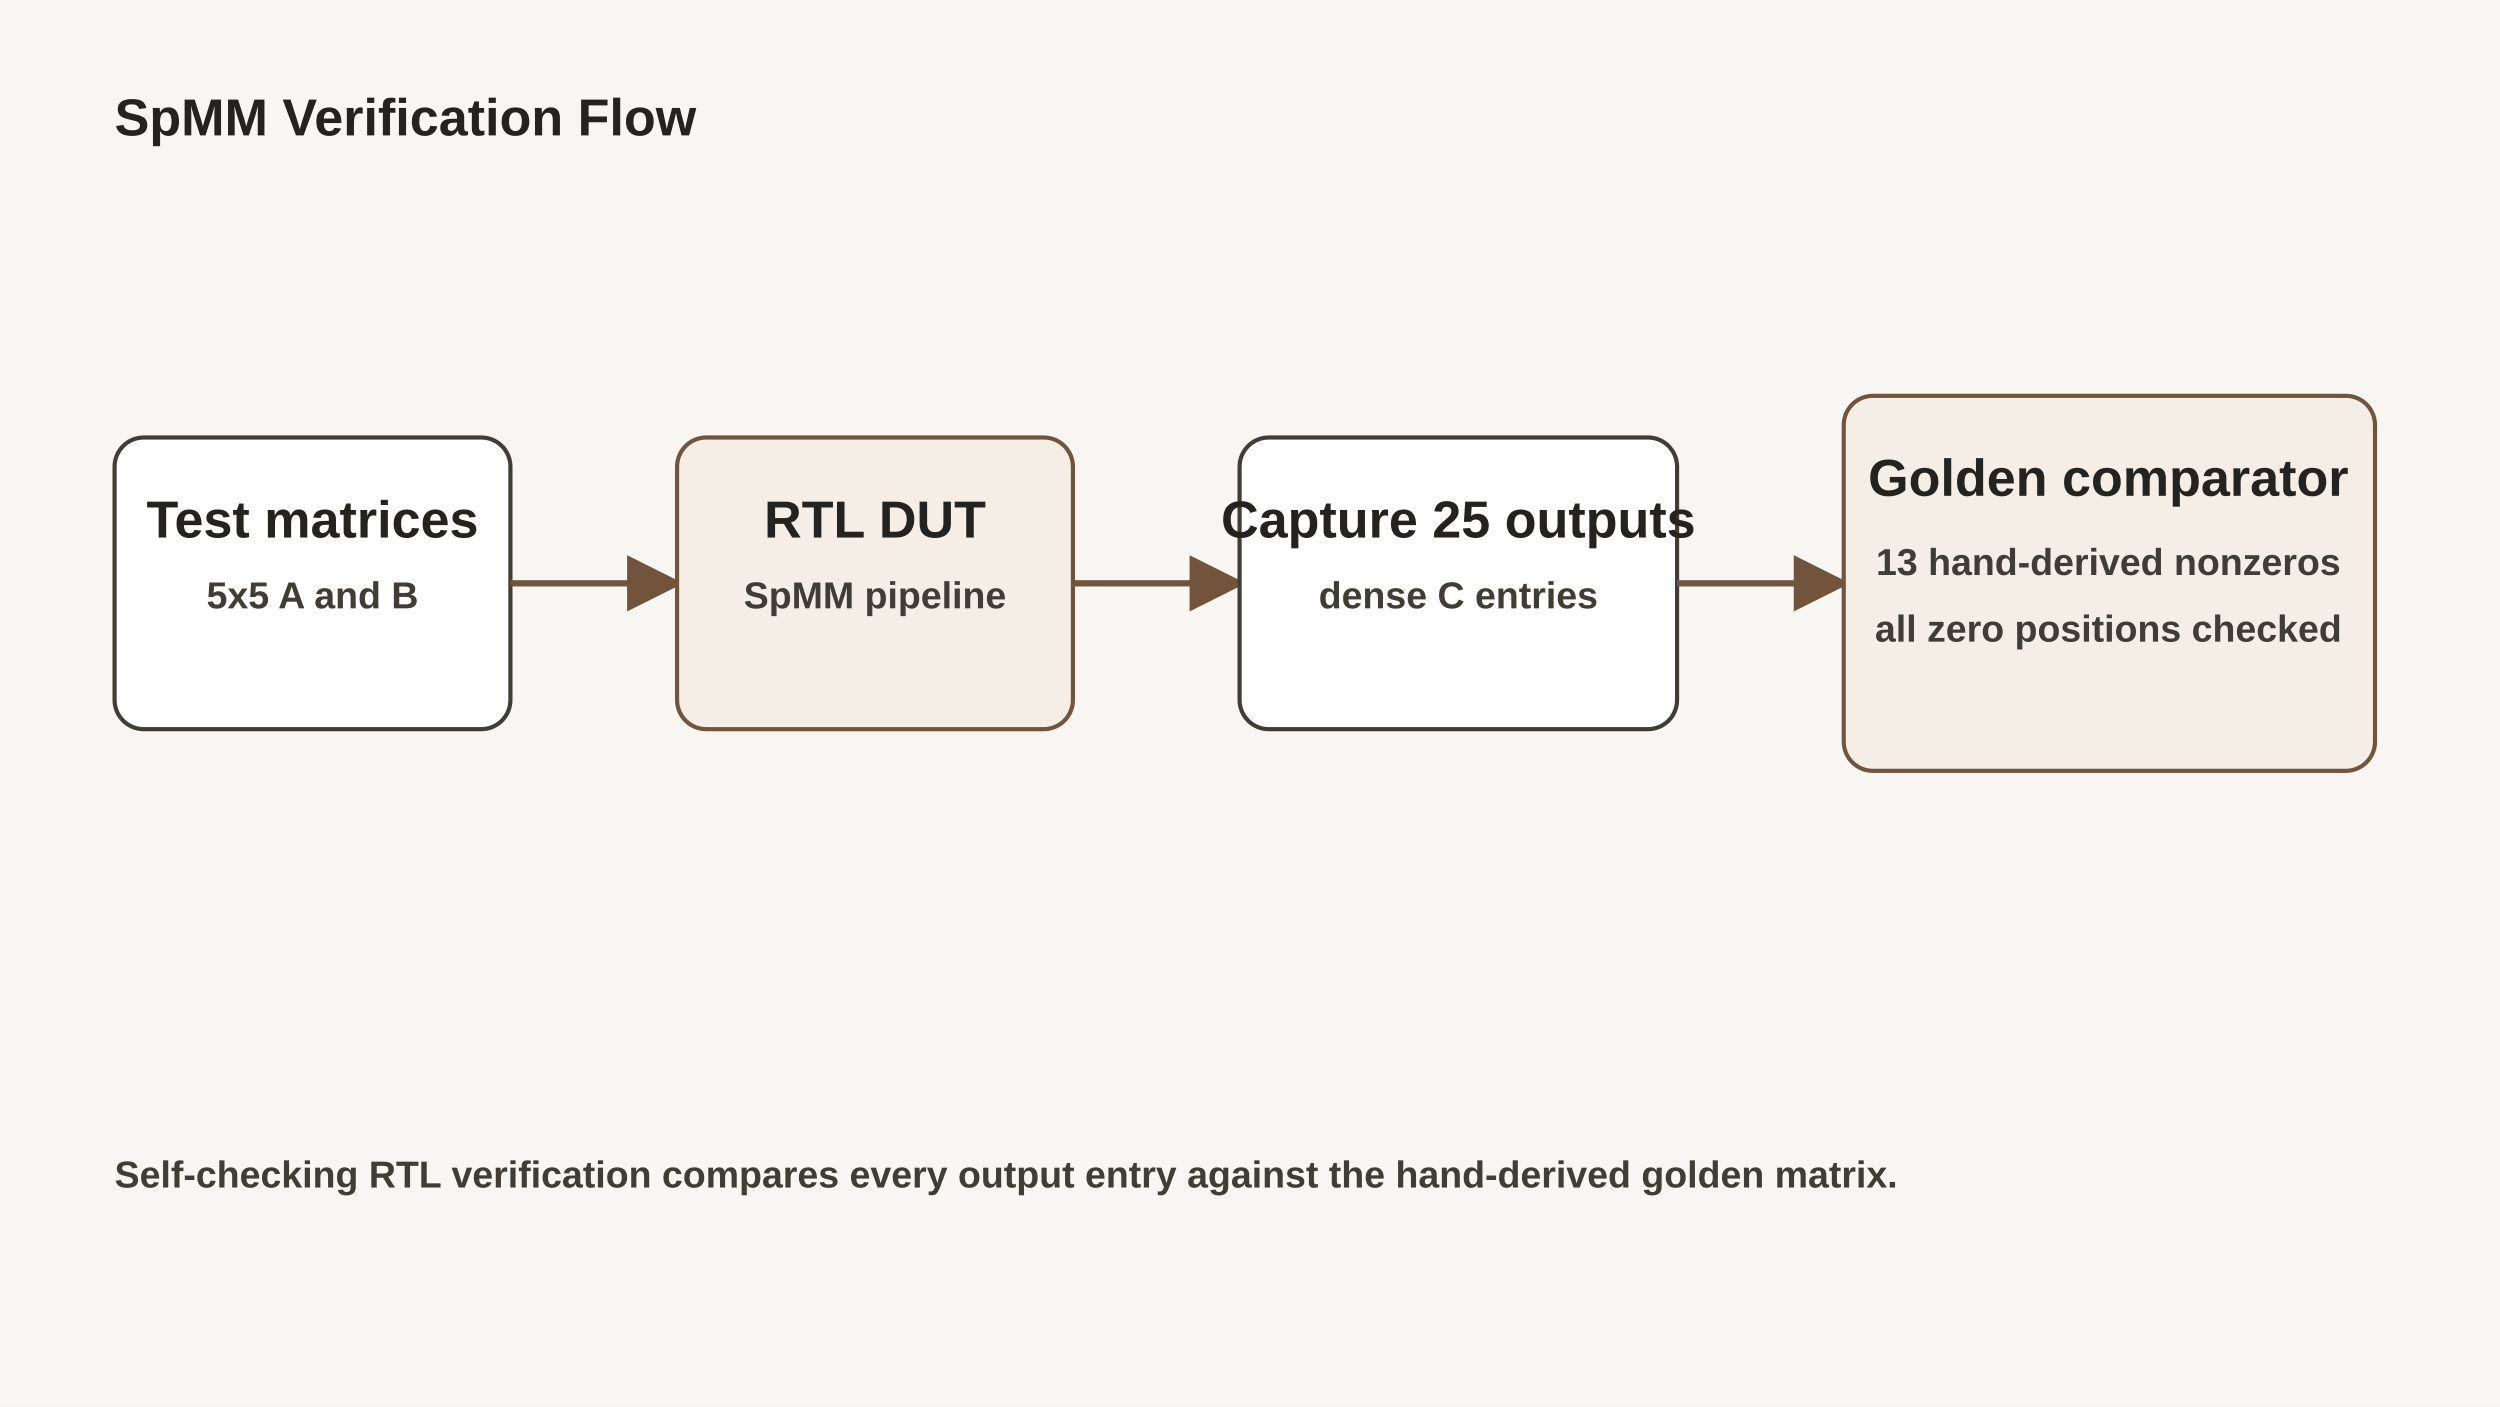
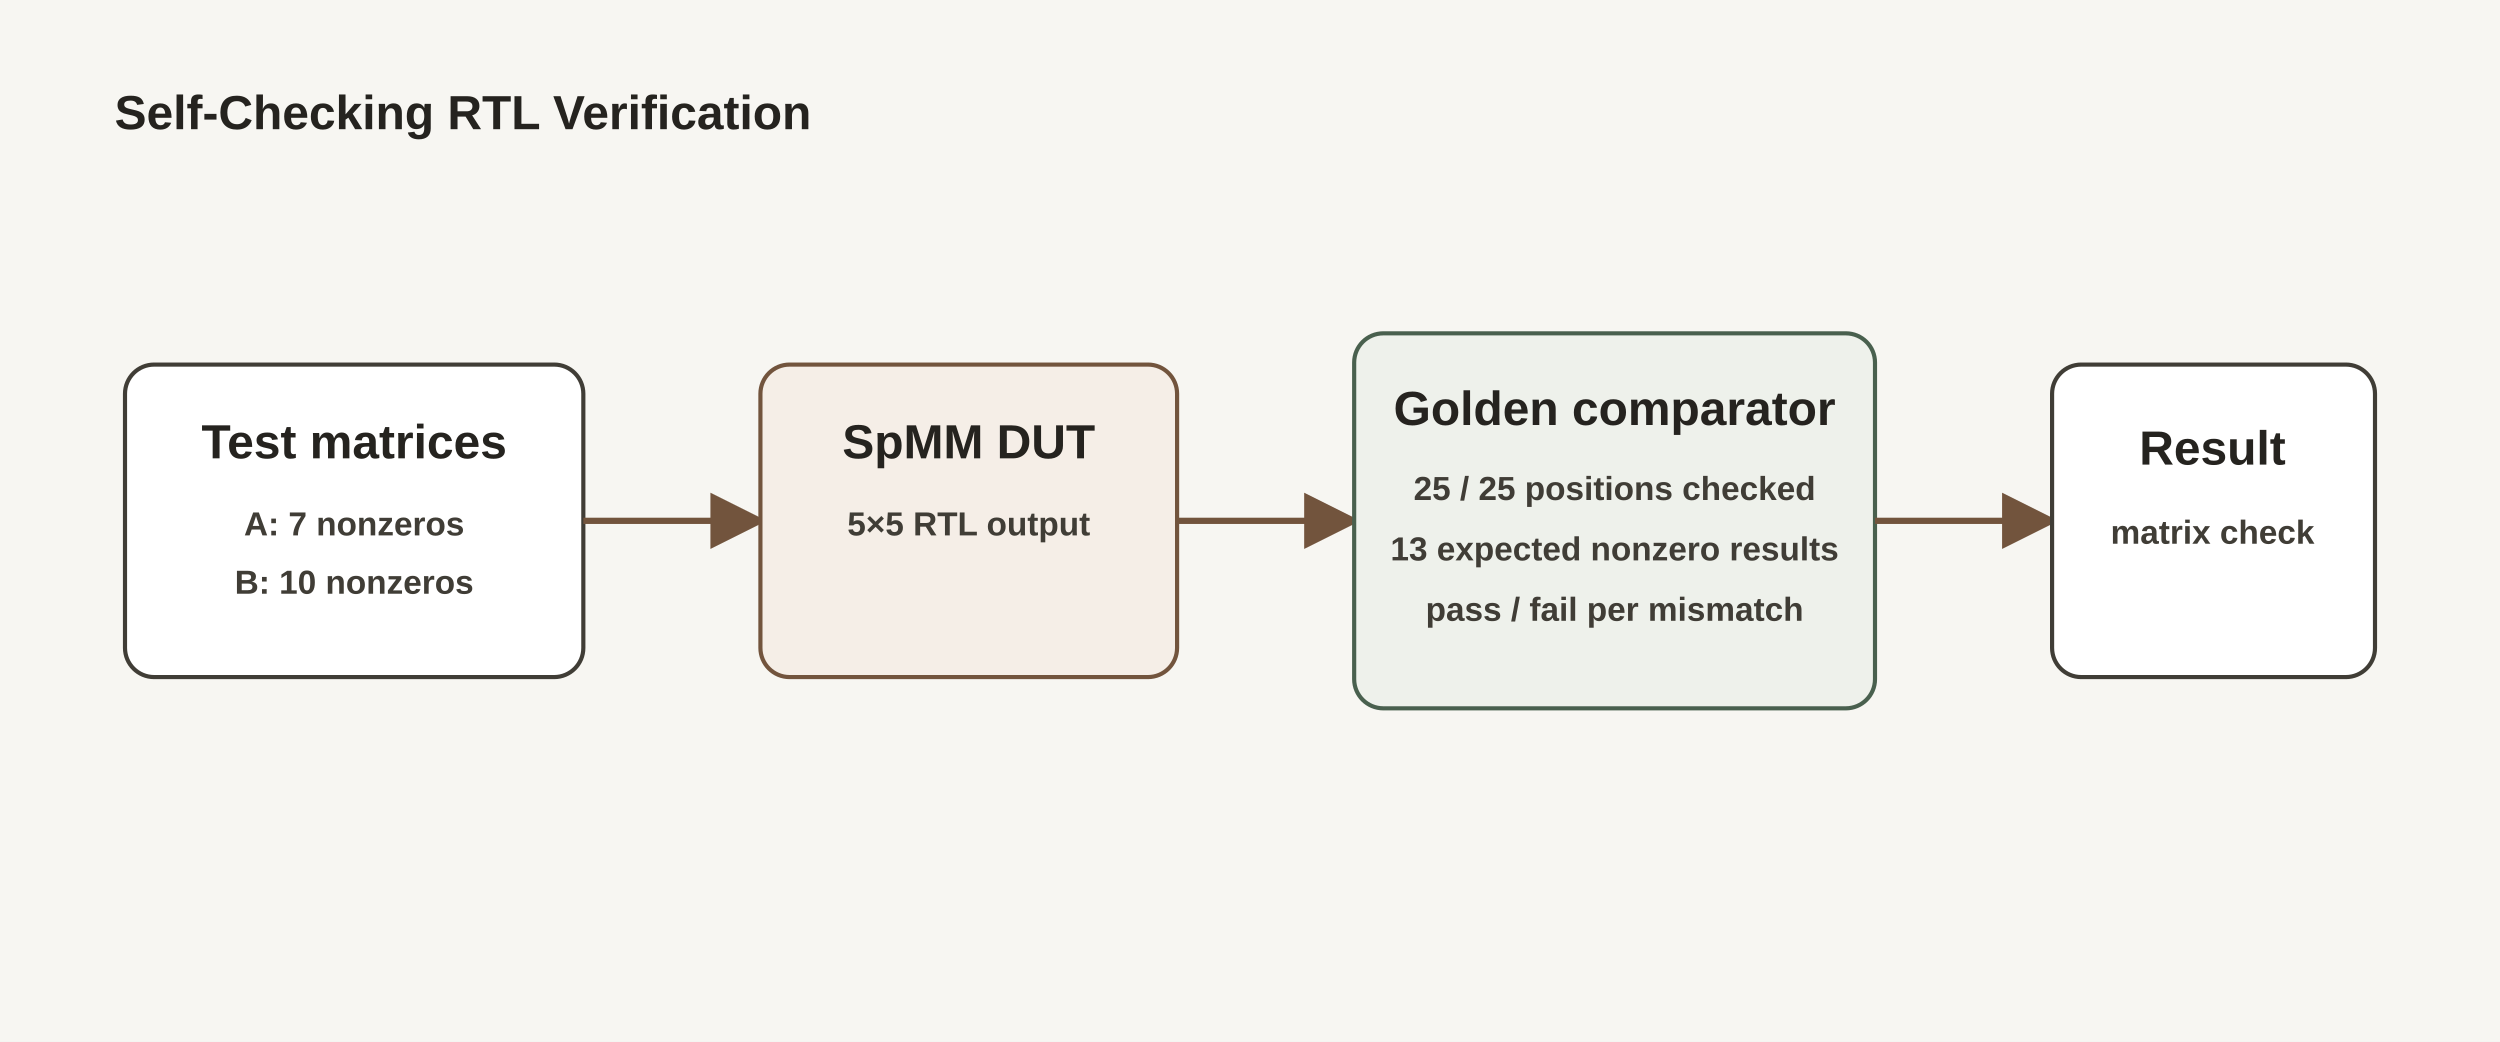
- <svg xmlns="http://www.w3.org/2000/svg" width="1200" height="675" viewBox="0 0 1200 675" role="img">
+ <svg xmlns="http://www.w3.org/2000/svg" width="1200" height="500" viewBox="0 0 1200 500" role="img">
  <defs>
    <marker id="a" markerWidth="9" markerHeight="9" refX="8" refY="4.5" orient="auto">
      <path d="M0 0L9 4.5 0 9Z" fill="#72543d" />
    </marker>
-     <style>.b{fill:#fff;stroke:#403d36;stroke-width:2}.w{fill:#f5eee7;stroke:#72543d;stroke-width:2}.h{font:700 25px Arial;fill:#25231f}.s{font:600 18px Arial;fill:#403d36}.x{stroke:#72543d;stroke-width:3;fill:none;marker-end:url(#a)}</style>
+     <style>.b{fill:#fff;stroke:#403d36;stroke-width:2}.g{fill:#eef1eb;stroke:#49604e;stroke-width:2}.w{fill:#f5eee7;stroke:#72543d;stroke-width:2}.h{font:700 23px Arial;fill:#25231f}.s{font:600 16px Arial;fill:#403d36}.x{stroke:#72543d;stroke-width:3;fill:none;marker-end:url(#a)}</style>
  </defs>
-   <rect width="1200" height="675" fill="#f7f6f2" />
-   <text x="55" y="65" class="h">SpMM Verification Flow</text>
-   <g transform="translate(55 210)">
-     <rect class="b" width="190" height="140" rx="14" />
-     <text class="h" x="95" y="48" text-anchor="middle">Test matrices</text>
-     <text class="s" x="95" y="82" text-anchor="middle">5x5 A and B</text>
+   <rect width="1200" height="500" fill="#f7f6f2" />
+   <text x="55" y="62" class="h">Self-Checking RTL Verification</text>
+   <g transform="translate(60 175)">
+     <rect class="b" width="220" height="150" rx="14" />
+     <text class="h" x="110" y="45" text-anchor="middle">Test matrices</text>
+     <text class="s" x="110" y="82" text-anchor="middle">A: 7 nonzeros</text>
+     <text class="s" x="110" y="110" text-anchor="middle">B: 10 nonzeros</text>
  </g>
-   <path class="x" d="M245 280H325" />
-   <g transform="translate(325 210)">
-     <rect class="w" width="190" height="140" rx="14" />
-     <text class="h" x="95" y="48" text-anchor="middle">RTL DUT</text>
-     <text class="s" x="95" y="82" text-anchor="middle">SpMM pipeline</text>
+   <path class="x" d="M280 250H365" />
+   <g transform="translate(365 175)">
+     <rect class="w" width="200" height="150" rx="14" />
+     <text class="h" x="100" y="45" text-anchor="middle">SpMM DUT</text>
+     <text class="s" x="100" y="82" text-anchor="middle">5×5 RTL output</text>
  </g>
-   <path class="x" d="M515 280H595" />
-   <g transform="translate(595 210)">
-     <rect class="b" width="210" height="140" rx="14" />
-     <text class="h" x="105" y="48" text-anchor="middle">Capture 25 outputs</text>
-     <text class="s" x="105" y="82" text-anchor="middle">dense C entries</text>
+   <path class="x" d="M565 250H650" />
+   <g transform="translate(650 160)">
+     <rect class="g" width="250" height="180" rx="14" />
+     <text class="h" x="125" y="44" text-anchor="middle">Golden comparator</text>
+     <text class="s" x="125" y="80" text-anchor="middle">25 / 25 positions checked</text>
+     <text class="s" x="125" y="109" text-anchor="middle">13 expected nonzero results</text>
+     <text class="s" x="125" y="138" text-anchor="middle">pass / fail per mismatch</text>
  </g>
-   <path class="x" d="M805 280H885" />
-   <g transform="translate(885 190)">
-     <rect class="w" width="255" height="180" rx="14" />
-     <text class="h" x="127" y="48" text-anchor="middle">Golden comparator</text>
-     <text class="s" x="127" y="86" text-anchor="middle">13 hand-derived nonzeros</text>
-     <text class="s" x="127" y="118" text-anchor="middle">all zero positions checked</text>
+   <path class="x" d="M900 250H985" />
+   <g transform="translate(985 175)">
+     <rect class="b" width="155" height="150" rx="14" />
+     <text class="h" x="77" y="48" text-anchor="middle">Result</text>
+     <text class="s" x="77" y="86" text-anchor="middle">matrix check</text>
  </g>
-   <text x="55" y="570" class="s">Self-checking RTL verification compares every output entry against the hand-derived golden matrix.</text>
</svg>
